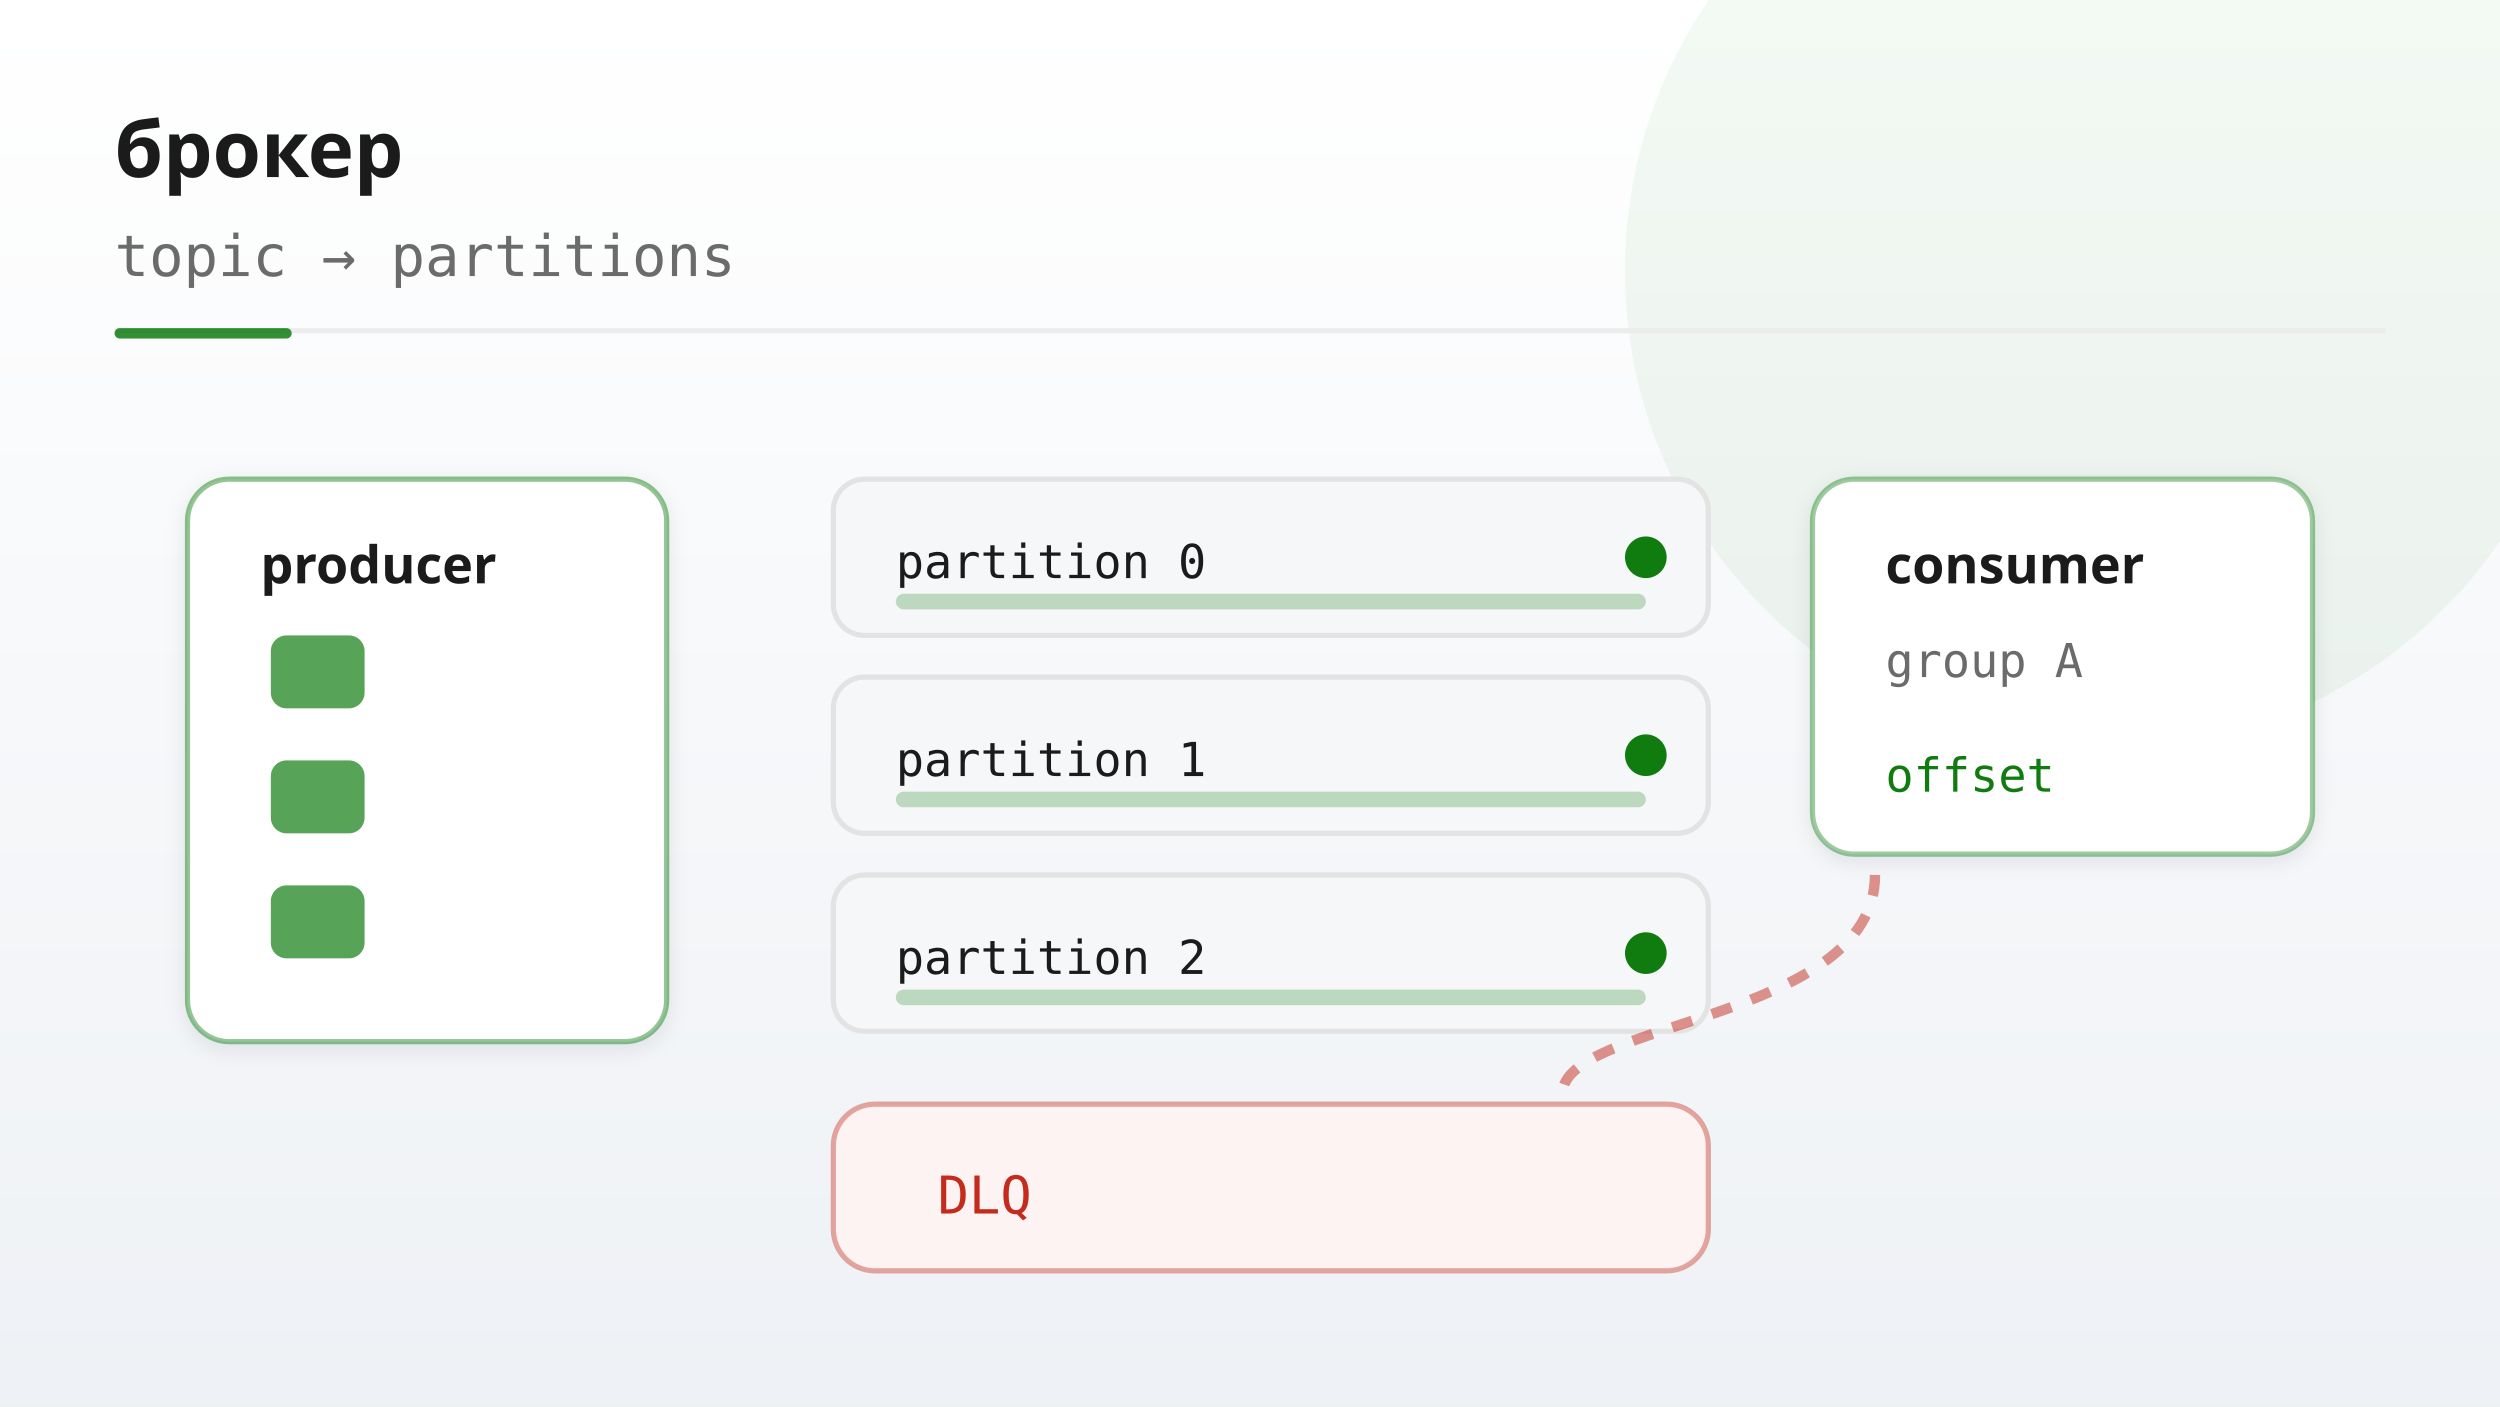
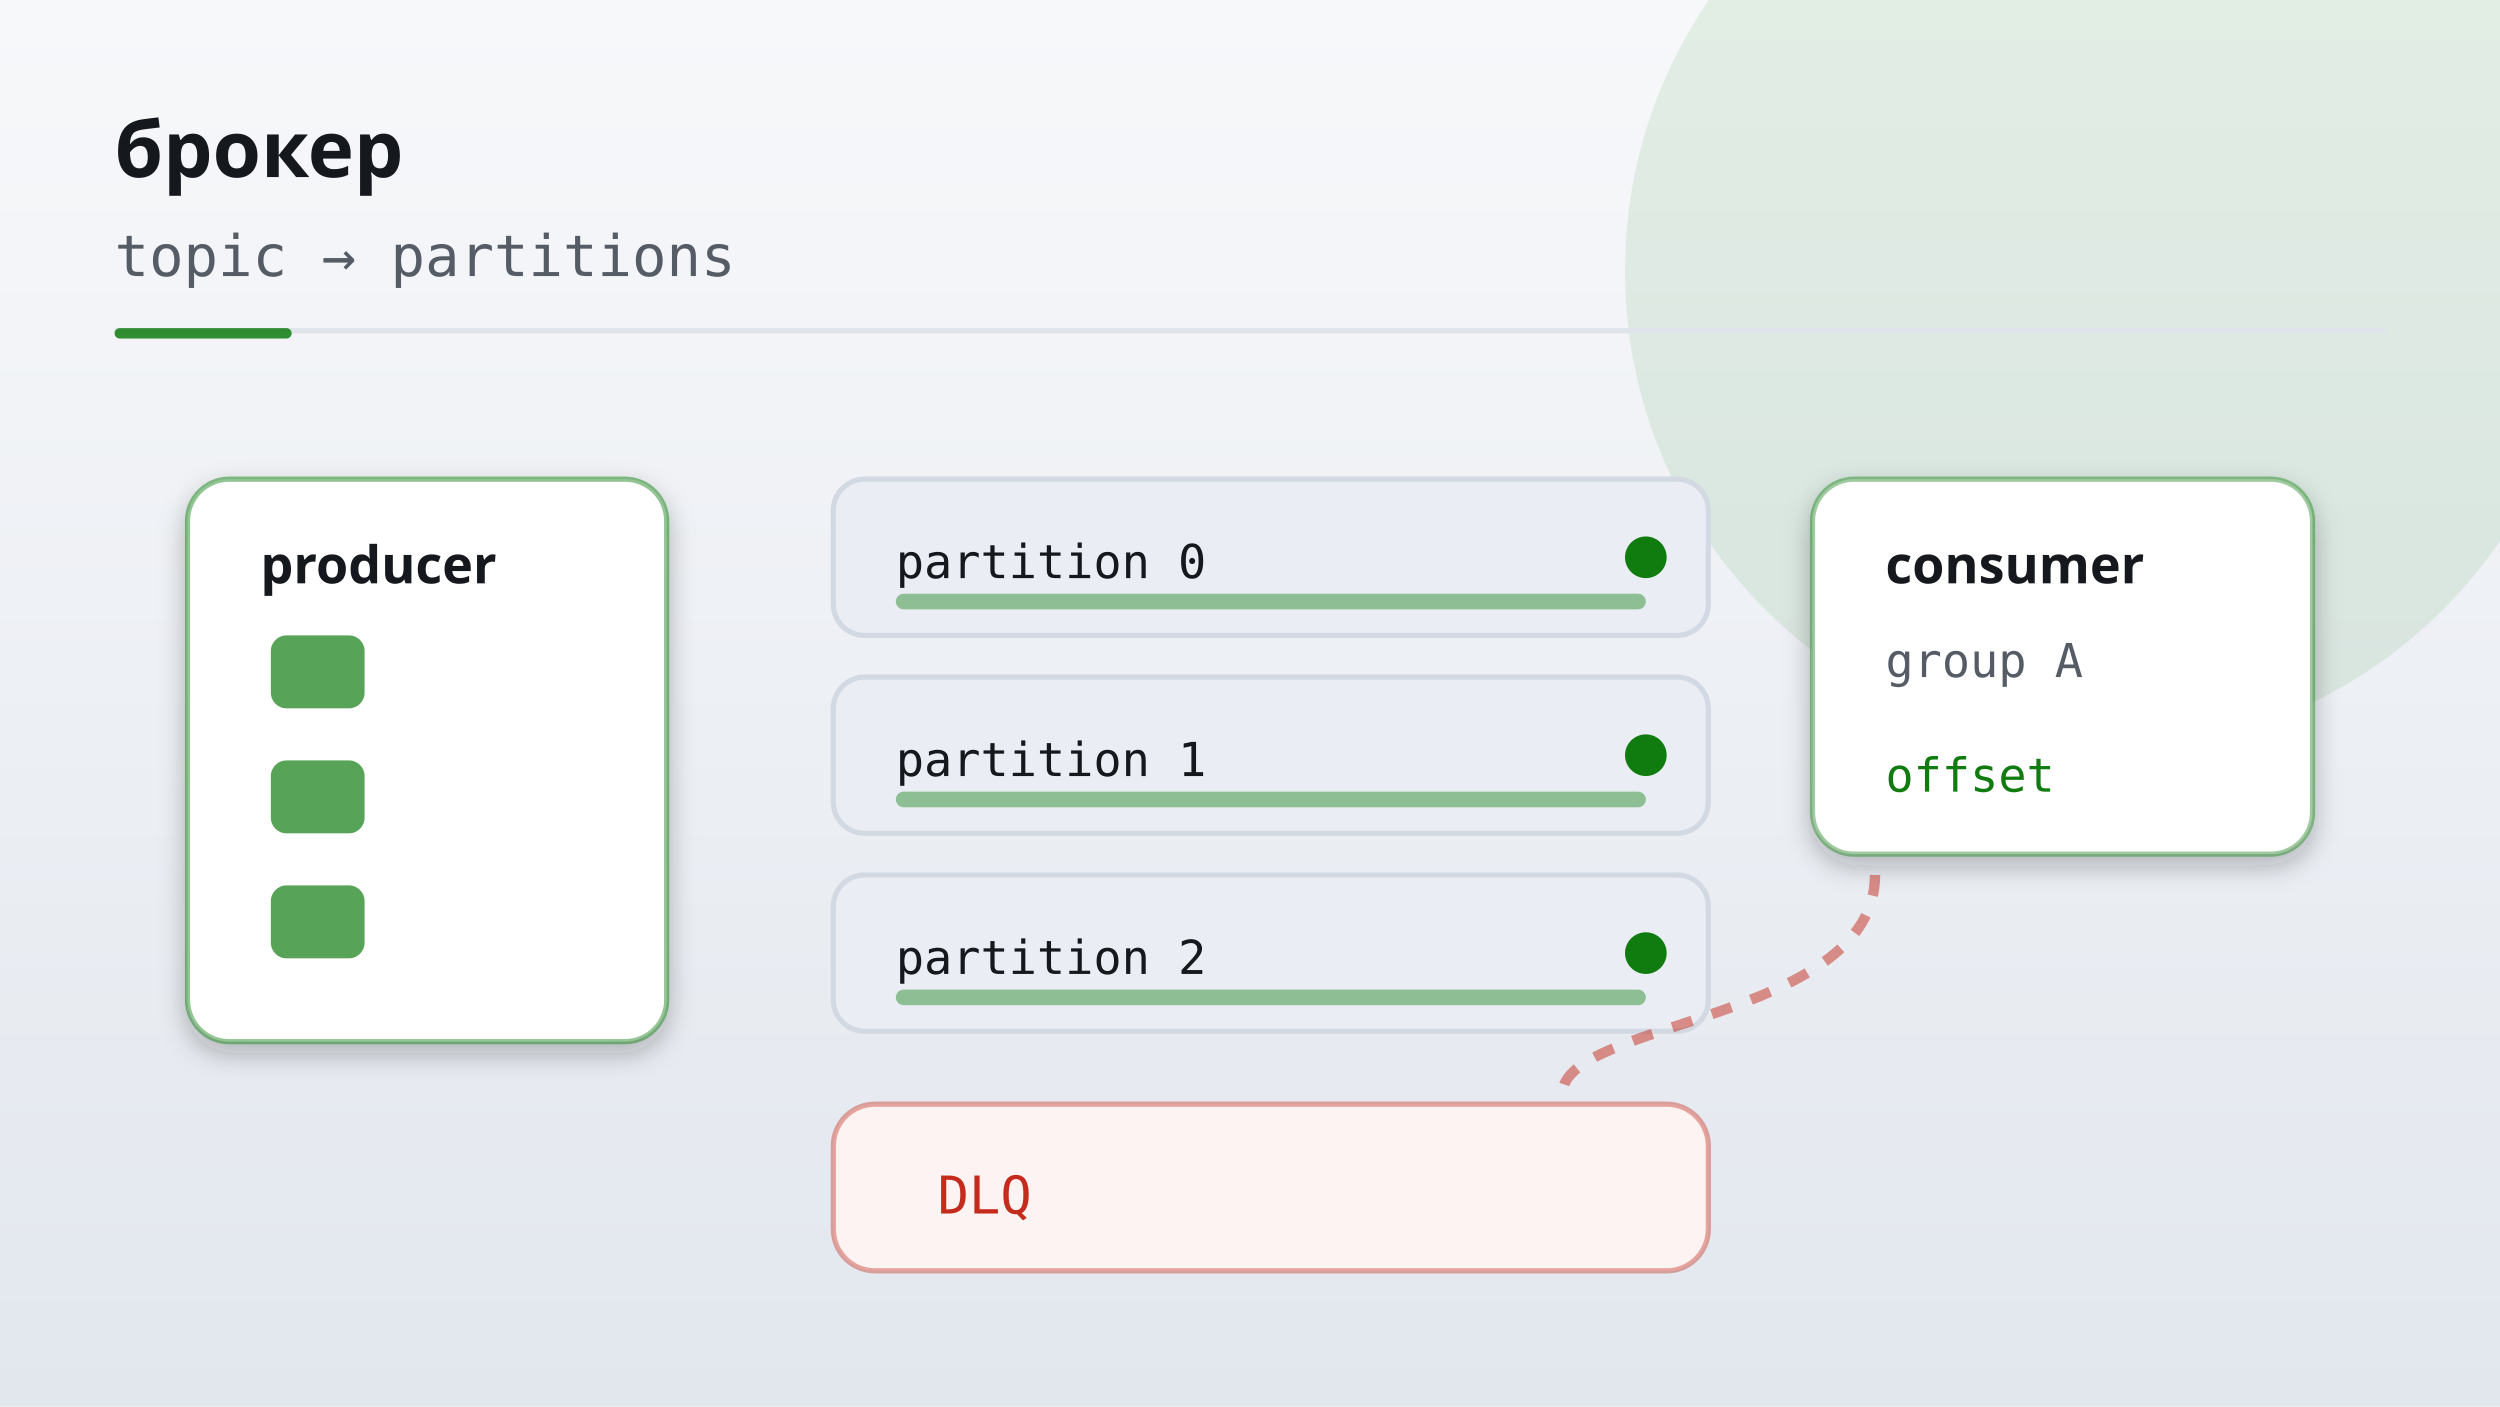
<svg xmlns="http://www.w3.org/2000/svg" viewBox="0 0 480 270" width="480" height="270" role="img" aria-label="брокер">
  <defs>
    <linearGradient id="bg-p5" x1="0" y1="0" x2="0" y2="1">
-       <stop offset="0%" stop-color="#ffffff" />
-       <stop offset="100%" stop-color="#eef1f5" />
+       <stop offset="0%" stop-color="#f7f8fa" />
+       <stop offset="100%" stop-color="#e2e7ee" />
    </linearGradient>
    <linearGradient id="line-p5" x1="0" y1="0" x2="1" y2="0">
      <stop offset="0%" stop-color="#107c10" stop-opacity="0.2" />
      <stop offset="50%" stop-color="#107c10" stop-opacity="0.9" />
      <stop offset="100%" stop-color="#107c10" stop-opacity="0.2" />
    </linearGradient>
-     <filter id="sh-p5" x="-20%" y="-20%" width="140%" height="160%">
-       <feDropShadow dx="0" dy="1" stdDeviation="2" flood-color="#0f172a" flood-opacity="0.10" />
+     <filter id="sh-p5" x="-14%" y="-18%" width="128%" height="160%">
+       <feDropShadow dx="0" dy="2" stdDeviation="2.6" flood-color="#1a2129" flood-opacity="0.30" />
    </filter>
  </defs>
  <rect width="480" height="270" fill="url(#bg-p5)" />
-   <circle cx="404" cy="52" r="92" fill="#107c10" fill-opacity="0.05" />
-   <text x="22" y="34" font-family="'Segoe UI Variable Text', 'Segoe UI', system-ui, sans-serif" font-size="15" font-weight="600" fill="#1b1b1b">брокер</text>
-   <text x="22" y="53" font-family="'Cascadia Code', 'Cascadia Mono', Consolas, monospace" font-size="11" fill="#6b6b6b">topic → partitions</text>
-   <rect x="22" y="63" width="436" height="1" fill="#ececec" />
+   <circle cx="404" cy="52" r="92" fill="#107c10" fill-opacity="0.09" />
+   <text x="22" y="34" font-family="'Segoe UI Variable Text', 'Segoe UI', system-ui, sans-serif" font-size="15" font-weight="600" fill="#15181c">брокер</text>
+   <text x="22" y="53" font-family="'Cascadia Code', 'Cascadia Mono', Consolas, monospace" font-size="11" fill="#565c66">topic → partitions</text>
+   <rect x="22" y="63" width="436" height="1" fill="#dfe4eb" />
  <rect x="22" y="63" width="34" height="2" rx="1" fill="#107c10" fill-opacity="0.85" />
  <rect x="36" y="92" width="92" height="108" rx="8" fill="#ffffff" stroke="#107c10" stroke-opacity="0.45" filter="url(#sh-p5)" />
-   <text x="50" y="112" font-family="'Segoe UI Variable Text', 'Segoe UI', system-ui, sans-serif" font-size="10" font-weight="600" fill="#1b1b1b">producer</text>
+   <text x="50" y="112" font-family="'Segoe UI Variable Text', 'Segoe UI', system-ui, sans-serif" font-size="10" font-weight="600" fill="#15181c">producer</text>
  <rect x="52" y="122" width="18" height="14" rx="3" fill="#107c10" fill-opacity="0.7">
    <animate attributeName="x" values="52;160;160" keyTimes="0;0.45;1" dur="2.4s" begin="0.0s" repeatCount="indefinite" />
    <animate attributeName="opacity" values="1;1;0" keyTimes="0;0.45;0.55" dur="2.4s" begin="0.0s" repeatCount="indefinite" />
  </rect>
  <rect x="52" y="146" width="18" height="14" rx="3" fill="#107c10" fill-opacity="0.7">
    <animate attributeName="x" values="52;160;160" keyTimes="0;0.45;1" dur="2.8s" begin="0.3s" repeatCount="indefinite" />
    <animate attributeName="opacity" values="1;1;0" keyTimes="0;0.45;0.55" dur="2.8s" begin="0.3s" repeatCount="indefinite" />
  </rect>
  <rect x="52" y="170" width="18" height="14" rx="3" fill="#107c10" fill-opacity="0.7">
    <animate attributeName="x" values="52;160;160" keyTimes="0;0.45;1" dur="3.2s" begin="0.6s" repeatCount="indefinite" />
    <animate attributeName="opacity" values="1;1;0" keyTimes="0;0.45;0.55" dur="3.2s" begin="0.6s" repeatCount="indefinite" />
  </rect>
-   <rect x="160" y="92" width="168" height="30" rx="6" fill="#f6f7f9" stroke="#e3e3e3" stroke-opacity="1" />
-   <text x="172" y="111" font-family="'Cascadia Code', 'Cascadia Mono', Consolas, monospace" font-size="9" font-weight="400" fill="#1b1b1b">partition 0</text>
-   <rect x="172" y="114" width="144" height="3" rx="1.5" fill="#107c10" fill-opacity="0.25" />
+   <rect x="160" y="92" width="168" height="30" rx="6" fill="#eaeef4" stroke="#d3d9e2" stroke-opacity="1" />
+   <text x="172" y="111" font-family="'Cascadia Code', 'Cascadia Mono', Consolas, monospace" font-size="9" font-weight="400" fill="#15181c">partition 0</text>
+   <rect x="172" y="114" width="144" height="3" rx="1.5" fill="#107c10" fill-opacity="0.42" />
  <circle cx="316" cy="107" r="4" fill="#107c10">
    <animate attributeName="opacity" values="0.2;1;0.2" dur="1.6s" repeatCount="indefinite" />
  </circle>
-   <rect x="160" y="130" width="168" height="30" rx="6" fill="#f6f7f9" stroke="#e3e3e3" stroke-opacity="1" />
-   <text x="172" y="149" font-family="'Cascadia Code', 'Cascadia Mono', Consolas, monospace" font-size="9" font-weight="400" fill="#1b1b1b">partition 1</text>
-   <rect x="172" y="152" width="144" height="3" rx="1.5" fill="#107c10" fill-opacity="0.25" />
+   <rect x="160" y="130" width="168" height="30" rx="6" fill="#eaeef4" stroke="#d3d9e2" stroke-opacity="1" />
+   <text x="172" y="149" font-family="'Cascadia Code', 'Cascadia Mono', Consolas, monospace" font-size="9" font-weight="400" fill="#15181c">partition 1</text>
+   <rect x="172" y="152" width="144" height="3" rx="1.5" fill="#107c10" fill-opacity="0.42" />
  <circle cx="316" cy="145" r="4" fill="#107c10">
    <animate attributeName="opacity" values="0.2;1;0.2" dur="2.1s" repeatCount="indefinite" />
  </circle>
-   <rect x="160" y="168" width="168" height="30" rx="6" fill="#f6f7f9" stroke="#e3e3e3" stroke-opacity="1" />
-   <text x="172" y="187" font-family="'Cascadia Code', 'Cascadia Mono', Consolas, monospace" font-size="9" font-weight="400" fill="#1b1b1b">partition 2</text>
-   <rect x="172" y="190" width="144" height="3" rx="1.5" fill="#107c10" fill-opacity="0.25" />
+   <rect x="160" y="168" width="168" height="30" rx="6" fill="#eaeef4" stroke="#d3d9e2" stroke-opacity="1" />
+   <text x="172" y="187" font-family="'Cascadia Code', 'Cascadia Mono', Consolas, monospace" font-size="9" font-weight="400" fill="#15181c">partition 2</text>
+   <rect x="172" y="190" width="144" height="3" rx="1.5" fill="#107c10" fill-opacity="0.42" />
  <circle cx="316" cy="183" r="4" fill="#107c10">
    <animate attributeName="opacity" values="0.2;1;0.2" dur="2.6s" repeatCount="indefinite" />
  </circle>
  <rect x="348" y="92" width="96" height="72" rx="8" fill="#ffffff" stroke="#107c10" stroke-opacity="0.4" filter="url(#sh-p5)" />
-   <text x="362" y="112" font-family="'Segoe UI Variable Text', 'Segoe UI', system-ui, sans-serif" font-size="10" font-weight="600" fill="#1b1b1b">consumer</text>
-   <text x="362" y="130" font-family="'Cascadia Code', 'Cascadia Mono', Consolas, monospace" font-size="9" font-weight="400" fill="#6b6b6b">group A</text>
+   <text x="362" y="112" font-family="'Segoe UI Variable Text', 'Segoe UI', system-ui, sans-serif" font-size="10" font-weight="600" fill="#15181c">consumer</text>
+   <text x="362" y="130" font-family="'Cascadia Code', 'Cascadia Mono', Consolas, monospace" font-size="9" font-weight="400" fill="#565c66">group A</text>
  <text x="362" y="152" font-family="'Cascadia Code', 'Cascadia Mono', Consolas, monospace" font-size="9" font-weight="400" fill="#107c10">offset</text>
  <rect x="160" y="212" width="168" height="32" rx="8" fill="#fdf3f2" stroke="#c42b1c" stroke-opacity="0.4" />
  <text x="174" y="233" font-family="'Cascadia Code', 'Cascadia Mono', Consolas, monospace" font-size="10" fill="#c42b1c">
    <animate attributeName="opacity" values="0.35;1;0.35" dur="2.8s" repeatCount="indefinite" />
    DLQ
  </text>
  <path d="M360 168 C360 196 300 196 300 210" fill="none" stroke="#c42b1c" stroke-opacity="0.5" stroke-dasharray="4 4" stroke-width="2">
    <animate attributeName="stroke-dashoffset" values="0;-16" dur="1s" repeatCount="indefinite" />
  </path>
</svg>
